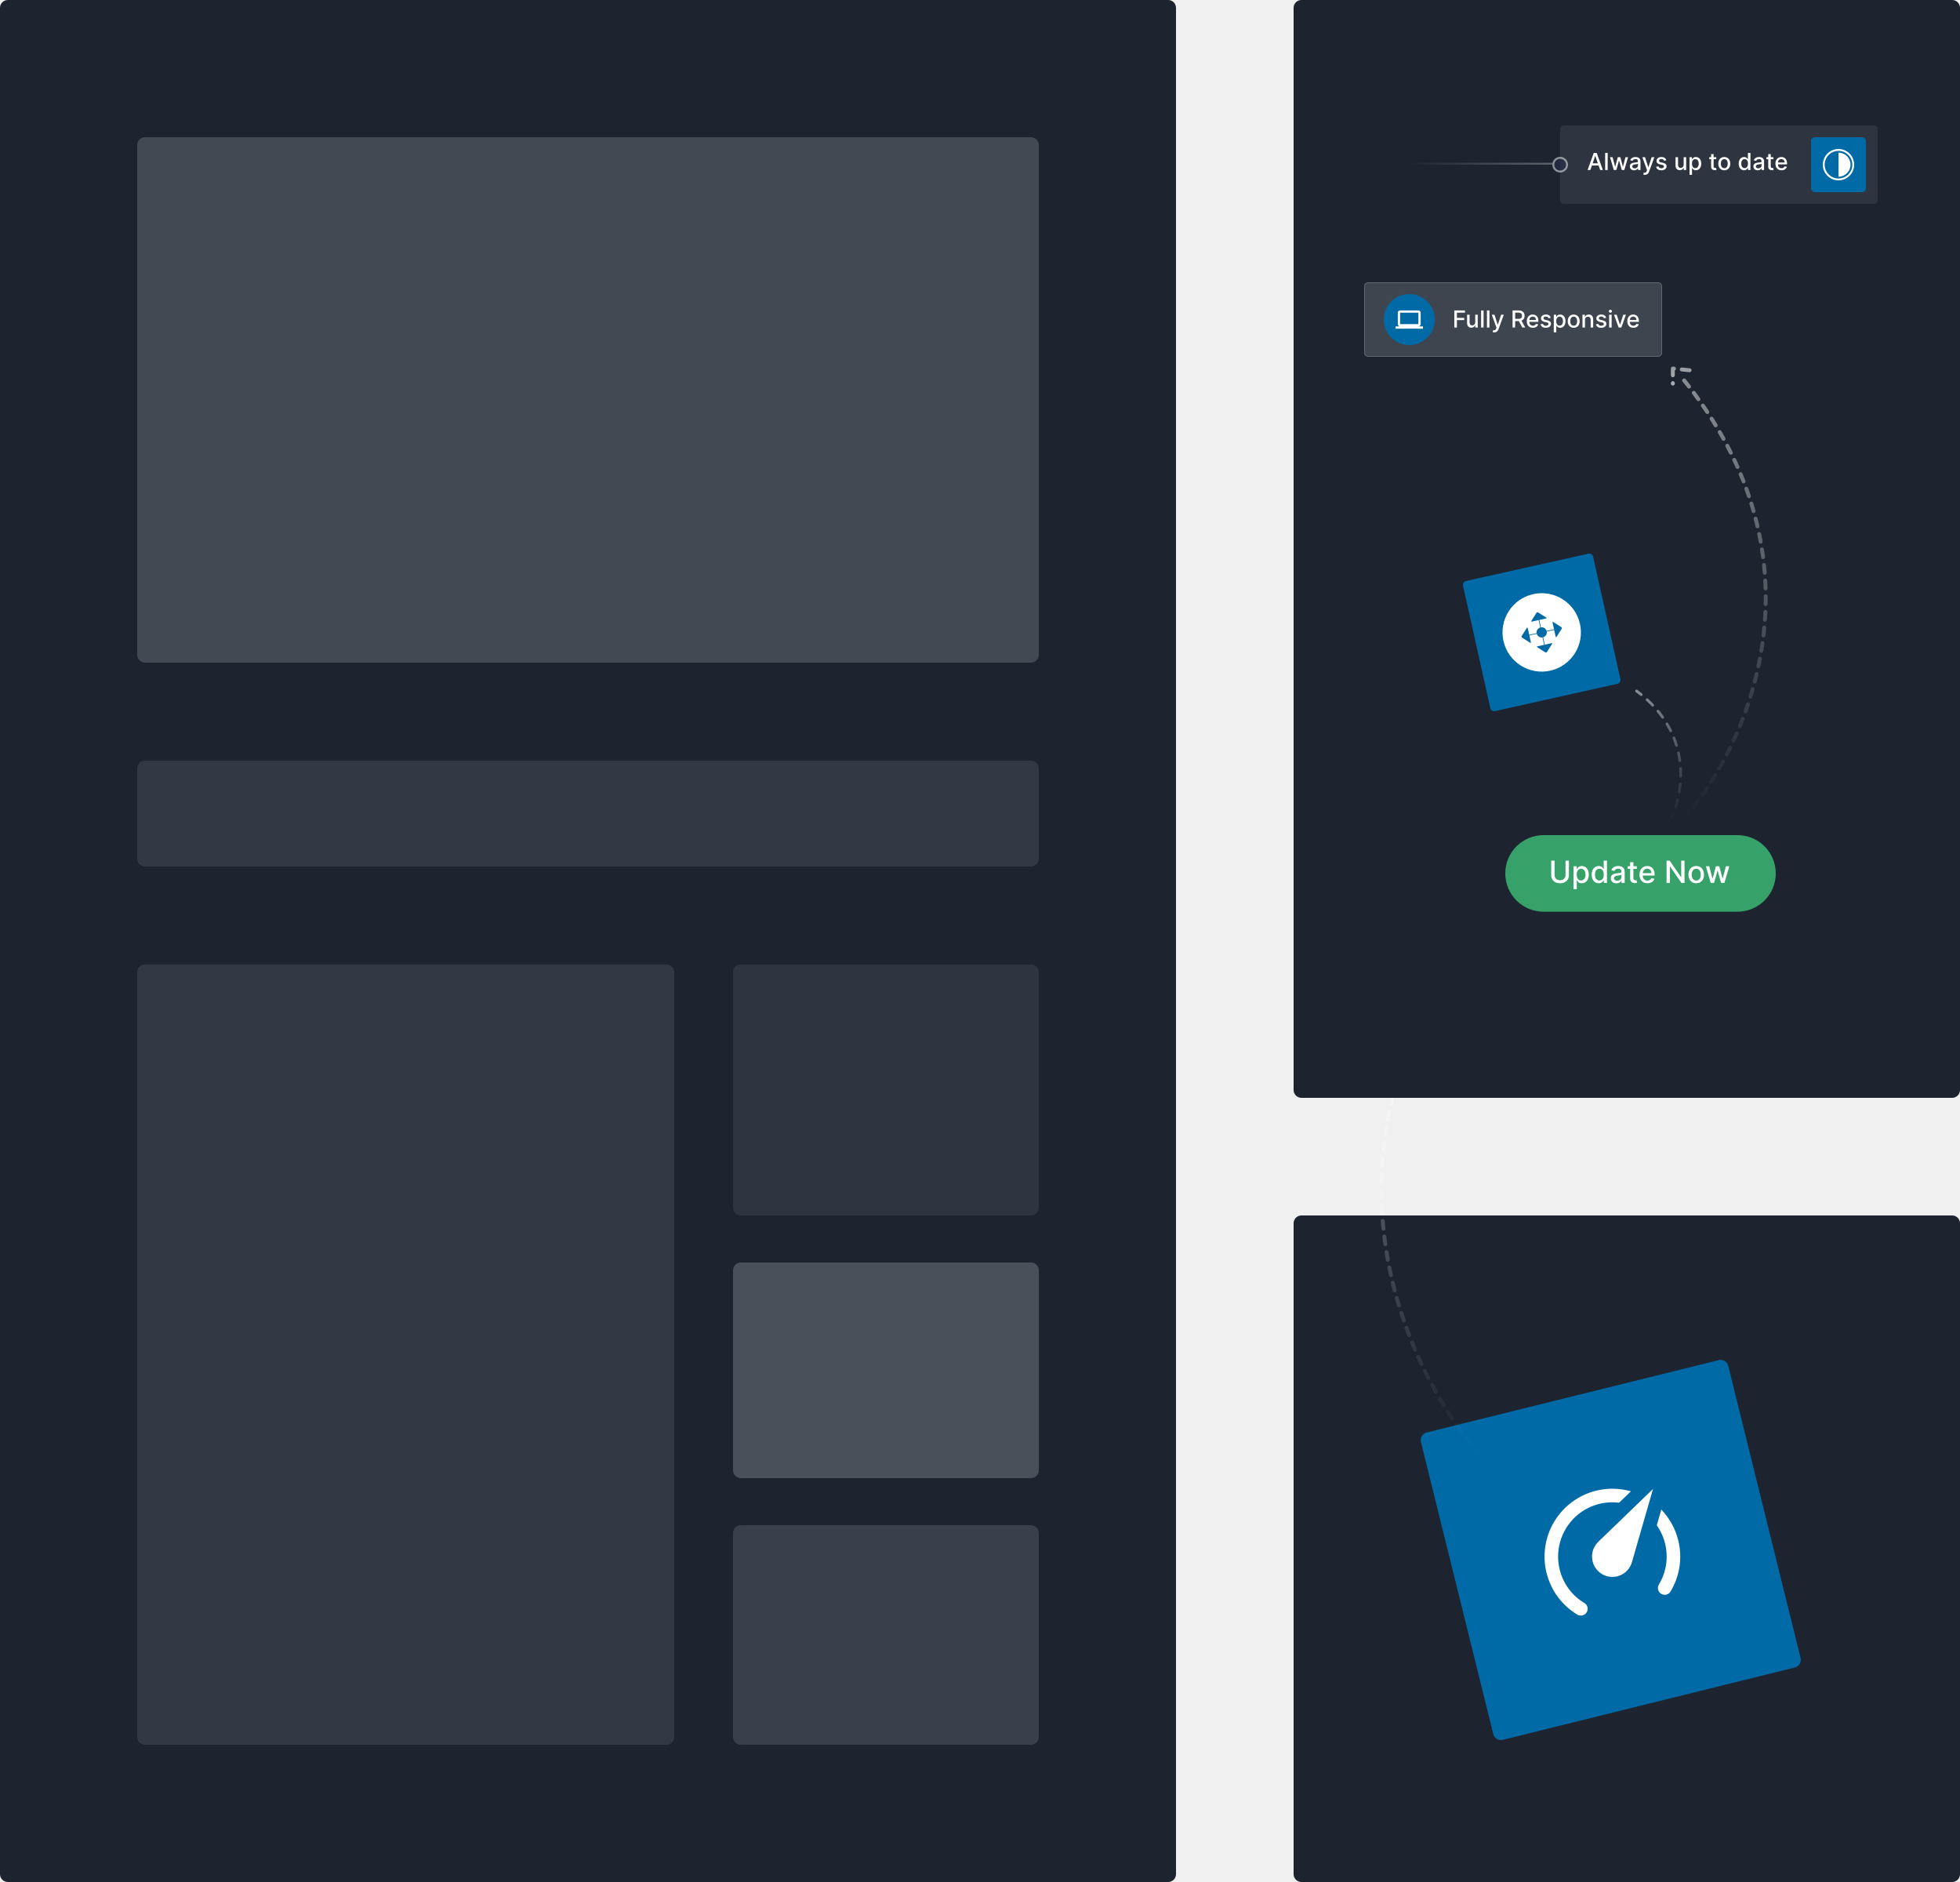
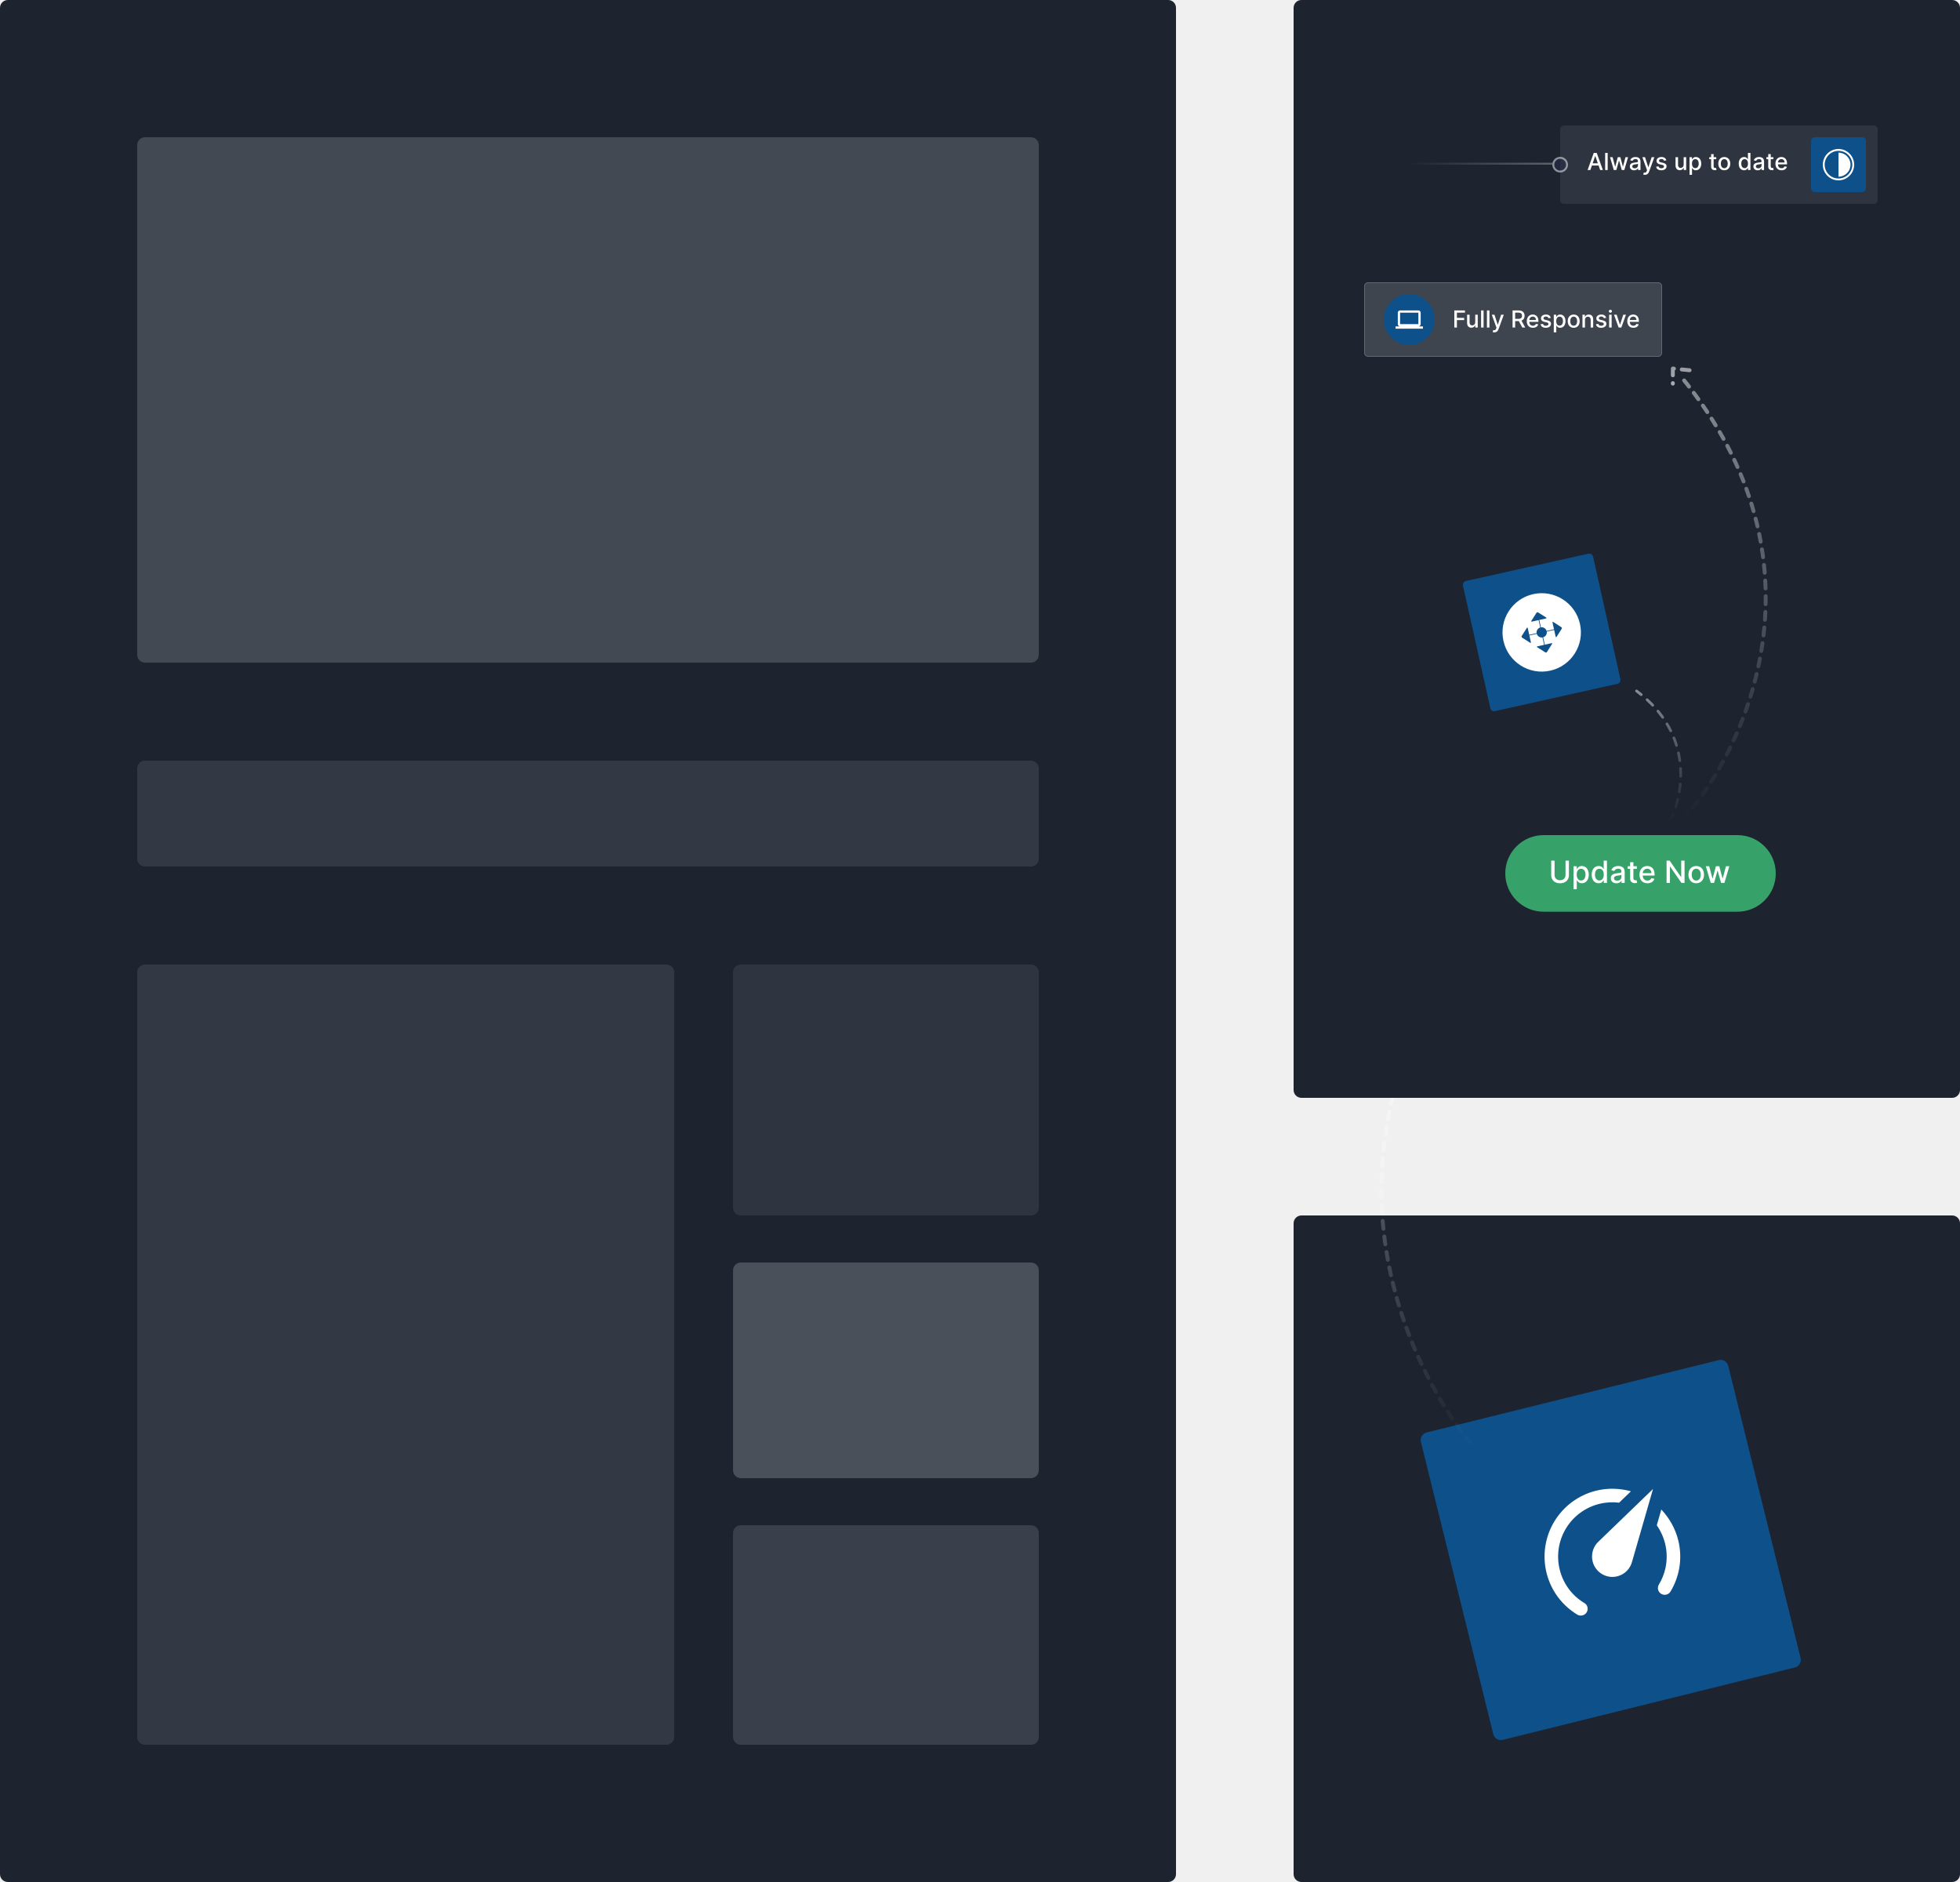
<svg xmlns="http://www.w3.org/2000/svg" width="500" height="480" viewBox="0 0 500 480" fill="none">
  <rect x="330" y="310" width="170" height="170" rx="2" fill="#1D2430" />
-   <rect x="362" y="365.831" width="80.765" height="80.765" rx="2" transform="rotate(-13.9128 362 365.831)" fill="#006AA7" />
+   <rect x="362" y="365.831" width="80.765" height="80.765" rx="2" transform="rotate(-13.9128 362 365.831)" fill="#0e508a" />
  <path d="M412.572 402.039C411.235 402.37 409.822 402.156 408.643 401.445C407.464 400.734 406.615 399.584 406.284 398.247C405.818 396.366 406.435 394.466 407.718 393.239L421.691 379.757L416.388 398.152C415.956 400.006 414.538 401.552 412.572 402.039ZM407.162 380.2C410.203 379.447 413.25 379.583 416.061 380.349L413.037 383.256C411.434 383.047 409.675 383.144 407.995 383.56C404.43 384.443 401.363 386.705 399.467 389.85C397.571 392.995 397.002 396.764 397.884 400.328C398.804 404.041 401.131 407.03 404.167 408.846L404.183 408.842C405.001 409.334 405.263 410.393 404.77 411.21C404.277 412.028 403.202 412.294 402.389 411.818C398.595 409.531 395.673 405.797 394.525 401.16C393.421 396.705 394.132 391.994 396.502 388.063C398.873 384.132 402.707 381.304 407.162 380.2ZM428.123 392.838C429.271 397.474 428.43 402.14 426.143 405.934C425.646 406.735 424.587 406.997 423.77 406.504C422.952 406.011 422.69 404.953 423.183 404.135C425.016 401.096 425.683 397.382 424.763 393.67C424.347 391.99 423.612 390.389 422.649 389.023L423.808 384.992C425.826 387.166 427.365 389.78 428.123 392.838Z" fill="white" />
  <rect width="300" height="480" rx="2" fill="#1D2430" />
  <rect x="35" y="35" width="230" height="134" rx="2" fill="white" fill-opacity="0.17" />
  <rect opacity="0.1" x="35" y="194" width="230" height="27" rx="2" fill="white" />
  <rect opacity="0.1" x="35" y="246" width="137" height="199" rx="2" fill="white" />
  <rect opacity="0.08" x="187" y="246" width="78" height="64" rx="2" fill="white" />
  <rect opacity="0.2" x="187" y="322" width="78" height="55" rx="2" fill="white" />
  <rect opacity="0.2" x="187" y="389" width="78" height="56" rx="2" fill="white" fill-opacity="0.65" />
  <path d="M377.795 371.295C358.482 349.772 331.574 292.451 378.448 235.357" stroke="url(#paint0_linear_50_445)" stroke-linecap="round" stroke-linejoin="round" stroke-dasharray="2 2" />
  <path d="M375.753 233.513L380.883 233V237.617" stroke="url(#paint1_linear_50_445)" stroke-linecap="round" stroke-linejoin="round" stroke-dasharray="2 2" />
  <rect x="330" width="170" height="280" rx="2" fill="#1D2430" />
  <rect x="384" y="213" width="69" height="19.528" rx="9.764" fill="#36A269" />
  <path d="M399.37 219.509V223.177C399.37 223.948 398.838 224.502 397.972 224.502C397.109 224.502 396.574 223.948 396.574 223.177V219.509H395.717V223.246C395.717 224.439 396.61 225.285 397.972 225.285C399.334 225.285 400.23 224.439 400.23 223.246V219.509H399.37Z" fill="white" />
  <path d="M401.41 226.788H402.239V224.527H402.289C402.439 224.799 402.744 225.274 403.521 225.274C404.553 225.274 405.302 224.447 405.302 223.068C405.302 221.687 404.541 220.874 403.512 220.874C402.722 220.874 402.436 221.357 402.289 221.62H402.22V220.93H401.41V226.788ZM402.222 223.06C402.222 222.17 402.611 221.579 403.335 221.579C404.087 221.579 404.464 222.214 404.464 223.06C404.464 223.914 404.075 224.566 403.335 224.566C402.622 224.566 402.222 223.956 402.222 223.06Z" fill="white" />
  <path d="M407.826 225.274C408.602 225.274 408.908 224.799 409.057 224.527H409.127V225.19H409.937V219.509H409.107V221.62H409.057C408.908 221.357 408.625 220.874 407.831 220.874C406.802 220.874 406.045 221.687 406.045 223.068C406.045 224.447 406.791 225.274 407.826 225.274ZM408.009 224.566C407.268 224.566 406.883 223.914 406.883 223.06C406.883 222.214 407.26 221.579 408.009 221.579C408.733 221.579 409.121 222.17 409.121 223.06C409.121 223.956 408.725 224.566 408.009 224.566Z" fill="white" />
  <path d="M412.36 225.285C413.065 225.285 413.462 224.927 413.62 224.608H413.653V225.19H414.463V222.361C414.463 221.121 413.487 220.874 412.81 220.874C412.039 220.874 411.329 221.185 411.051 221.962L411.831 222.139C411.953 221.837 412.263 221.545 412.821 221.545C413.356 221.545 413.631 221.826 413.631 222.308V222.328C413.631 222.63 413.32 222.624 412.555 222.713C411.747 222.808 410.921 223.018 410.921 223.986C410.921 224.824 411.55 225.285 412.36 225.285ZM412.541 224.619C412.072 224.619 411.734 224.408 411.734 223.998C411.734 223.554 412.127 223.396 412.607 223.332C412.876 223.296 413.514 223.224 413.634 223.104V223.654C413.634 224.158 413.231 224.619 412.541 224.619Z" fill="white" />
  <path d="M417.557 220.93H416.683V219.909H415.853V220.93H415.229V221.595H415.853V224.111C415.851 224.885 416.442 225.26 417.096 225.246C417.36 225.243 417.537 225.193 417.634 225.157L417.485 224.472C417.429 224.483 417.326 224.508 417.193 224.508C416.924 224.508 416.683 224.419 416.683 223.939V221.595H417.557V220.93Z" fill="white" />
  <path d="M420.265 225.276C421.194 225.276 421.851 224.819 422.04 224.125L421.255 223.984C421.105 224.386 420.745 224.591 420.273 224.591C419.563 224.591 419.086 224.131 419.064 223.31H422.093V223.016C422.093 221.476 421.172 220.874 420.206 220.874C419.019 220.874 418.237 221.778 418.237 223.088C418.237 224.411 419.008 225.276 420.265 225.276ZM419.066 222.688C419.1 222.084 419.538 221.559 420.212 221.559C420.856 221.559 421.277 222.036 421.28 222.688H419.066Z" fill="white" />
  <path d="M429.732 219.509H428.883V223.681H428.83L425.94 219.509H425.147V225.19H426.004V221.024H426.057L428.944 225.19H429.732V219.509Z" fill="white" />
  <path d="M432.71 225.276C433.912 225.276 434.697 224.397 434.697 223.079C434.697 221.753 433.912 220.874 432.71 220.874C431.509 220.874 430.724 221.753 430.724 223.079C430.724 224.397 431.509 225.276 432.71 225.276ZM432.713 224.58C431.928 224.58 431.562 223.895 431.562 223.077C431.562 222.261 431.928 221.568 432.713 221.568C433.493 221.568 433.859 222.261 433.859 223.077C433.859 223.895 433.493 224.58 432.713 224.58Z" fill="white" />
  <path d="M436.416 225.19H437.26L438.125 222.114H438.189L439.054 225.19H439.9L441.151 220.93H440.294L439.465 224.045H439.423L438.591 220.93H437.734L436.896 224.059H436.855L436.02 220.93H435.163L436.416 225.19Z" fill="white" />
  <path d="M429.313 209C445.373 191.102 467.749 143.437 428.77 95.96" stroke="url(#paint2_linear_50_445)" stroke-linecap="round" stroke-linejoin="round" stroke-dasharray="2 2" />
  <path d="M431.011 94.427L426.746 94V97.839" stroke="url(#paint3_linear_50_445)" stroke-linecap="round" stroke-linejoin="round" stroke-dasharray="2 2" />
  <path d="M425.919 209.552C429.35 203.094 432.466 187.389 417.488 176.228" stroke="url(#paint4_linear_50_445)" stroke-width="0.7" stroke-linecap="round" stroke-linejoin="round" stroke-dasharray="2 2" />
  <rect x="348" y="72" width="76" height="19" rx="1" fill="white" fill-opacity="0.15" />
  <rect x="348.1" y="72.1" width="75.8" height="18.8" rx="0.9" stroke="white" stroke-opacity="0.19" stroke-width="0.2" />
  <path d="M371 83.538H371.658V81.636H373.512V81.071H371.658V79.742H373.706V79.175H371V83.538Z" fill="white" />
  <path d="M376.333 82.181C376.335 82.737 375.921 83.001 375.563 83.001C375.169 83.001 374.896 82.716 374.896 82.271V80.266H374.259V82.347C374.259 83.159 374.705 83.581 375.333 83.581C375.825 83.581 376.16 83.321 376.311 82.972H376.345V83.538H376.972V80.266H376.333V82.181Z" fill="white" />
  <path d="M378.465 79.175H377.828V83.538H378.465V79.175Z" fill="white" />
  <path d="M379.959 79.175H379.322V83.538H379.959V79.175Z" fill="white" />
  <path d="M381.219 84.766C381.745 84.766 382.077 84.491 382.267 83.975L383.62 80.272L382.932 80.266L382.103 82.805H382.069L381.24 80.266H380.558L381.756 83.581L381.677 83.798C381.515 84.233 381.287 84.269 380.938 84.173L380.784 84.695C380.861 84.729 381.027 84.766 381.219 84.766Z" fill="white" />
  <path d="M385.859 83.538H386.518V81.887H387.413C387.428 81.887 387.44 81.887 387.455 81.887L388.342 83.538H389.092L388.124 81.772C388.659 81.574 388.925 81.129 388.925 80.543C388.925 79.739 388.427 79.175 387.415 79.175H385.859V83.538ZM386.518 81.32V79.739H387.344C387.994 79.739 388.263 80.048 388.263 80.543C388.263 81.035 387.994 81.32 387.353 81.32H386.518Z" fill="white" />
  <path d="M391.045 83.604C391.759 83.604 392.264 83.253 392.409 82.72L391.806 82.612C391.691 82.921 391.414 83.078 391.051 83.078C390.506 83.078 390.139 82.724 390.122 82.094H392.449V81.868C392.449 80.685 391.742 80.223 391 80.223C390.088 80.223 389.487 80.918 389.487 81.923C389.487 82.94 390.08 83.604 391.045 83.604ZM390.124 81.617C390.15 81.152 390.487 80.749 391.004 80.749C391.499 80.749 391.823 81.116 391.825 81.617H390.124Z" fill="white" />
  <path d="M395.608 81.065C395.476 80.555 395.078 80.223 394.37 80.223C393.631 80.223 393.107 80.613 393.107 81.192C393.107 81.657 393.388 81.966 394.002 82.102L394.556 82.224C394.871 82.294 395.018 82.435 395.018 82.639C395.018 82.893 394.748 83.091 394.33 83.091C393.949 83.091 393.703 82.927 393.627 82.605L393.011 82.699C393.118 83.278 393.599 83.604 394.334 83.604C395.125 83.604 395.672 83.185 395.672 82.592C395.672 82.13 395.378 81.844 394.777 81.706L394.257 81.587C393.897 81.501 393.742 81.38 393.744 81.158C393.742 80.907 394.015 80.728 394.377 80.728C394.773 80.728 394.956 80.947 395.031 81.167L395.608 81.065Z" fill="white" />
  <path d="M396.373 84.766H397.01V83.029H397.048C397.163 83.238 397.398 83.602 397.994 83.602C398.787 83.602 399.362 82.967 399.362 81.908C399.362 80.847 398.778 80.223 397.988 80.223C397.381 80.223 397.161 80.594 397.048 80.796H396.995V80.266H396.373V84.766ZM396.997 81.902C396.997 81.218 397.295 80.764 397.851 80.764C398.429 80.764 398.719 81.252 398.719 81.902C398.719 82.558 398.42 83.059 397.851 83.059C397.304 83.059 396.997 82.59 396.997 81.902Z" fill="white" />
  <path d="M401.454 83.604C402.377 83.604 402.98 82.929 402.98 81.917C402.98 80.898 402.377 80.223 401.454 80.223C400.532 80.223 399.929 80.898 399.929 81.917C399.929 82.929 400.532 83.604 401.454 83.604ZM401.456 83.07C400.854 83.07 400.572 82.543 400.572 81.915C400.572 81.288 400.854 80.756 401.456 80.756C402.055 80.756 402.336 81.288 402.336 81.915C402.336 82.543 402.055 83.07 401.456 83.07Z" fill="white" />
  <path d="M404.328 81.595C404.328 81.073 404.648 80.775 405.091 80.775C405.523 80.775 405.786 81.058 405.786 81.533V83.538H406.423V81.457C406.423 80.647 405.977 80.223 405.308 80.223C404.816 80.223 404.494 80.451 404.343 80.798H404.303V80.266H403.691V83.538H404.328V81.595Z" fill="white" />
  <path d="M409.729 81.065C409.597 80.555 409.199 80.223 408.491 80.223C407.752 80.223 407.228 80.613 407.228 81.192C407.228 81.657 407.509 81.966 408.123 82.102L408.677 82.224C408.992 82.294 409.139 82.435 409.139 82.639C409.139 82.893 408.869 83.091 408.451 83.091C408.07 83.091 407.825 82.927 407.748 82.605L407.132 82.699C407.239 83.278 407.72 83.604 408.455 83.604C409.246 83.604 409.793 83.185 409.793 82.592C409.793 82.13 409.499 81.844 408.898 81.706L408.379 81.587C408.018 81.501 407.863 81.38 407.865 81.158C407.863 80.907 408.136 80.728 408.498 80.728C408.894 80.728 409.077 80.947 409.152 81.167L409.729 81.065Z" fill="white" />
  <path d="M410.494 83.538H411.131V80.266H410.494V83.538ZM410.816 79.761C411.035 79.761 411.218 79.59 411.218 79.381C411.218 79.173 411.035 79 410.816 79C410.594 79 410.413 79.173 410.413 79.381C410.413 79.59 410.594 79.761 410.816 79.761Z" fill="white" />
  <path d="M414.788 80.266H414.104L413.277 82.784H413.243L412.414 80.266H411.73L412.919 83.538H413.601L414.788 80.266Z" fill="white" />
  <path d="M416.68 83.604C417.393 83.604 417.898 83.253 418.043 82.72L417.44 82.612C417.325 82.921 417.048 83.078 416.686 83.078C416.141 83.078 415.774 82.724 415.757 82.094H418.084V81.868C418.084 80.685 417.376 80.223 416.635 80.223C415.723 80.223 415.122 80.918 415.122 81.923C415.122 82.94 415.714 83.604 416.68 83.604ZM415.759 81.617C415.785 81.152 416.121 80.749 416.639 80.749C417.134 80.749 417.457 81.116 417.46 81.617H415.759Z" fill="white" />
-   <circle cx="359.5" cy="81.5" r="6.5" fill="#006AA7" />
+   <circle cx="359.5" cy="81.5" r="6.5" fill="#0e508a" />
  <path d="M357.167 79.75H361.833V82.667H357.167V79.75ZM361.833 83.25C361.988 83.25 362.136 83.189 362.246 83.079C362.355 82.97 362.417 82.821 362.417 82.667V79.75C362.417 79.426 362.154 79.167 361.833 79.167H357.167C356.843 79.167 356.583 79.426 356.583 79.75V82.667C356.583 82.821 356.645 82.97 356.754 83.079C356.864 83.189 357.012 83.25 357.167 83.25H356V83.833H363V83.25H361.833Z" fill="white" />
-   <rect x="373" y="148.4" width="34" height="34" rx="1" transform="rotate(-12.5713 373 148.4)" fill="#006AA7" />
+   <rect x="373" y="148.4" width="34" height="34" rx="1" transform="rotate(-12.5713 373 148.4)" fill="#0e508a" />
  <circle cx="393.293" cy="161.293" r="10" transform="rotate(-12.5713 393.293 161.293)" fill="white" />
  <g clip-path="url(#clip0_50_445)">
-     <path d="M398.281 159.94L396.256 158.654C396.106 158.558 396.015 158.621 396.054 158.796L396.433 160.496L394.539 160.919C394.355 160.293 393.738 159.901 393.094 160L392.675 158.119L394.375 157.74C394.55 157.701 394.569 157.593 394.418 157.497L392.393 156.21C392.242 156.115 392.043 156.159 391.948 156.309L390.661 158.335C390.565 158.485 390.629 158.576 390.803 158.537L392.504 158.158L392.923 160.037C392.298 160.222 391.905 160.838 392.005 161.483L390.111 161.905L389.732 160.206C389.693 160.031 389.584 160.012 389.489 160.163L388.202 162.188C388.106 162.338 388.151 162.538 388.301 162.633L390.326 163.92C390.477 164.015 390.567 163.952 390.528 163.778L390.149 162.076L392.04 161.654C392.225 162.279 392.842 162.672 393.486 162.572L393.908 164.464L392.208 164.843C392.034 164.882 392.015 164.991 392.165 165.086L394.191 166.373C394.341 166.468 394.54 166.424 394.636 166.274L395.923 164.248C396.018 164.098 395.955 164.007 395.78 164.046L394.082 164.425L393.661 162.536C394.286 162.351 394.678 161.735 394.579 161.091L396.471 160.669L396.85 162.369C396.889 162.544 396.997 162.563 397.093 162.412L398.38 160.387C398.476 160.236 398.432 160.036 398.281 159.94Z" fill="#006AA7" />
+     <path d="M398.281 159.94L396.256 158.654C396.106 158.558 396.015 158.621 396.054 158.796L396.433 160.496L394.539 160.919C394.355 160.293 393.738 159.901 393.094 160L392.675 158.119L394.375 157.74C394.55 157.701 394.569 157.593 394.418 157.497L392.393 156.21C392.242 156.115 392.043 156.159 391.948 156.309L390.661 158.335C390.565 158.485 390.629 158.576 390.803 158.537L392.504 158.158L392.923 160.037C392.298 160.222 391.905 160.838 392.005 161.483L390.111 161.905L389.732 160.206C389.693 160.031 389.584 160.012 389.489 160.163L388.202 162.188C388.106 162.338 388.151 162.538 388.301 162.633L390.326 163.92C390.477 164.015 390.567 163.952 390.528 163.778L390.149 162.076L392.04 161.654C392.225 162.279 392.842 162.672 393.486 162.572L393.908 164.464L392.208 164.843C392.034 164.882 392.015 164.991 392.165 165.086L394.191 166.373C394.341 166.468 394.54 166.424 394.636 166.274L395.923 164.248C396.018 164.098 395.955 164.007 395.78 164.046L394.082 164.425L393.661 162.536C394.286 162.351 394.678 161.735 394.579 161.091L396.471 160.669L396.85 162.369C396.889 162.544 396.997 162.563 397.093 162.412L398.38 160.387C398.476 160.236 398.432 160.036 398.281 159.94Z" fill="#0e508a" />
  </g>
  <g opacity="0.08">
    <rect x="398" y="32" width="81" height="20" rx="1" fill="white" />
    <rect x="398.1" y="32.1" width="80.8" height="19.8" rx="0.9" stroke="white" stroke-opacity="0.19" stroke-width="0.2" />
  </g>
-   <rect x="462" y="35" width="14" height="14" rx="1" fill="#006AA7" />
+   <rect x="462" y="35" width="14" height="14" rx="1" fill="#0e508a" />
  <path d="M468.998 38C466.791 38 465 39.791 465 41.998C465 44.209 466.791 46 468.998 46C471.209 46 473 44.209 473 41.998C473 39.791 471.209 38 468.998 38ZM469 45.524C467.054 45.524 465.476 43.946 465.476 42C465.476 40.054 467.054 38.476 469 38.476C470.946 38.476 472.524 40.054 472.524 42C472.524 43.946 470.946 45.524 469 45.524ZM469 38.928V45.069C470.694 45.069 472.071 43.692 472.071 41.998C472.071 40.308 470.694 38.928 469 38.928Z" fill="white" />
  <path d="M405.699 43.364L406.099 42.209H407.804L408.202 43.364H408.901L407.331 39H406.57L405 43.364H405.699ZM406.291 41.655L406.935 39.793H406.969L407.612 41.655H406.291Z" fill="white" />
  <path d="M410.117 39H409.48V43.364H410.117V39Z" fill="white" />
  <path d="M411.684 43.364H412.332L412.996 41.001H413.045L413.71 43.364H414.36L415.321 40.091H414.663L414.026 42.484H413.994L413.354 40.091H412.696L412.053 42.494H412.021L411.379 40.091H410.721L411.684 43.364Z" fill="white" />
  <path d="M416.878 43.436C417.419 43.436 417.724 43.161 417.845 42.916H417.871V43.364H418.493V41.19C418.493 40.238 417.743 40.048 417.223 40.048C416.631 40.048 416.085 40.287 415.872 40.883L416.471 41.02C416.565 40.788 416.803 40.564 417.232 40.564C417.643 40.564 417.854 40.779 417.854 41.15V41.165C417.854 41.397 417.615 41.393 417.027 41.461C416.407 41.533 415.772 41.695 415.772 42.439C415.772 43.082 416.256 43.436 416.878 43.436ZM417.017 42.925C416.656 42.925 416.396 42.763 416.396 42.447C416.396 42.106 416.699 41.985 417.068 41.936C417.274 41.908 417.764 41.853 417.856 41.761V42.183C417.856 42.571 417.547 42.925 417.017 42.925Z" fill="white" />
  <path d="M419.627 44.591C420.153 44.591 420.486 44.316 420.675 43.8L422.028 40.097L421.34 40.091L420.511 42.631H420.477L419.648 40.091H418.967L420.164 43.406L420.085 43.624C419.923 44.058 419.695 44.094 419.346 43.999L419.192 44.521C419.269 44.555 419.435 44.591 419.627 44.591Z" fill="white" />
  <path d="M425.081 40.89C424.949 40.381 424.551 40.048 423.843 40.048C423.104 40.048 422.58 40.438 422.58 41.018C422.58 41.482 422.861 41.791 423.475 41.928L424.029 42.049C424.344 42.119 424.491 42.26 424.491 42.465C424.491 42.718 424.22 42.916 423.803 42.916C423.421 42.916 423.176 42.752 423.1 42.43L422.484 42.524C422.59 43.104 423.072 43.43 423.807 43.43C424.597 43.43 425.145 43.01 425.145 42.418C425.145 41.955 424.851 41.67 424.25 41.531L423.73 41.412C423.37 41.327 423.215 41.205 423.217 40.984C423.215 40.732 423.487 40.553 423.85 40.553C424.246 40.553 424.429 40.773 424.504 40.992L425.081 40.89Z" fill="white" />
  <path d="M429.507 42.006C429.509 42.562 429.095 42.827 428.737 42.827C428.343 42.827 428.07 42.541 428.07 42.096V40.091H427.433V42.173C427.433 42.984 427.879 43.406 428.507 43.406C428.999 43.406 429.334 43.146 429.485 42.797H429.519V43.364H430.146V40.091H429.507V42.006Z" fill="white" />
  <path d="M431.002 44.591H431.639V42.854H431.677C431.792 43.063 432.027 43.428 432.623 43.428C433.416 43.428 433.991 42.793 433.991 41.734C433.991 40.673 433.407 40.048 432.617 40.048C432.01 40.048 431.79 40.419 431.677 40.621H431.624V40.091H431.002V44.591ZM431.626 41.727C431.626 41.043 431.924 40.59 432.48 40.59C433.058 40.59 433.348 41.077 433.348 41.727C433.348 42.383 433.049 42.884 432.48 42.884C431.933 42.884 431.626 42.416 431.626 41.727Z" fill="white" />
  <path d="M437.82 40.091H437.149V39.307H436.512V40.091H436.033V40.602H436.512V42.535C436.51 43.129 436.964 43.417 437.467 43.406C437.669 43.404 437.806 43.366 437.88 43.338L437.765 42.812C437.722 42.82 437.644 42.84 437.541 42.84C437.335 42.84 437.149 42.771 437.149 42.403V40.602H437.82V40.091Z" fill="white" />
  <path d="M439.869 43.43C440.791 43.43 441.394 42.754 441.394 41.742C441.394 40.724 440.791 40.048 439.869 40.048C438.946 40.048 438.343 40.724 438.343 41.742C438.343 42.754 438.946 43.43 439.869 43.43ZM439.871 42.895C439.268 42.895 438.987 42.369 438.987 41.74C438.987 41.114 439.268 40.581 439.871 40.581C440.469 40.581 440.751 41.114 440.751 41.74C440.751 42.369 440.469 42.895 439.871 42.895Z" fill="white" />
  <path d="M444.918 43.428C445.515 43.428 445.749 43.063 445.864 42.854H445.918V43.364H446.54V39H445.903V40.621H445.864C445.749 40.419 445.532 40.048 444.923 40.048C444.132 40.048 443.55 40.673 443.55 41.734C443.55 42.793 444.124 43.428 444.918 43.428ZM445.059 42.884C444.49 42.884 444.194 42.383 444.194 41.727C444.194 41.077 444.484 40.59 445.059 40.59C445.615 40.59 445.913 41.043 445.913 41.727C445.913 42.416 445.609 42.884 445.059 42.884Z" fill="white" />
  <path d="M448.401 43.436C448.943 43.436 449.247 43.161 449.369 42.916H449.394V43.364H450.017V41.19C450.017 40.238 449.267 40.048 448.747 40.048C448.154 40.048 447.609 40.287 447.396 40.883L447.994 41.02C448.088 40.788 448.327 40.564 448.755 40.564C449.166 40.564 449.377 40.779 449.377 41.15V41.165C449.377 41.397 449.139 41.393 448.551 41.461C447.931 41.533 447.296 41.695 447.296 42.439C447.296 43.082 447.779 43.436 448.401 43.436ZM448.54 42.925C448.18 42.925 447.92 42.763 447.92 42.447C447.92 42.106 448.222 41.985 448.591 41.936C448.798 41.908 449.288 41.853 449.379 41.761V42.183C449.379 42.571 449.07 42.925 448.54 42.925Z" fill="white" />
  <path d="M452.393 40.091H451.722V39.307H451.085V40.091H450.605V40.602H451.085V42.535C451.082 43.129 451.536 43.417 452.039 43.406C452.241 43.404 452.378 43.366 452.452 43.338L452.337 42.812C452.295 42.82 452.216 42.84 452.114 42.84C451.907 42.84 451.722 42.771 451.722 42.403V40.602H452.393V40.091Z" fill="white" />
  <path d="M454.473 43.43C455.187 43.43 455.692 43.078 455.836 42.545L455.233 42.437C455.118 42.746 454.841 42.903 454.479 42.903C453.934 42.903 453.567 42.55 453.55 41.919H455.877V41.693C455.877 40.511 455.17 40.048 454.428 40.048C453.516 40.048 452.915 40.743 452.915 41.749C452.915 42.765 453.508 43.43 454.473 43.43ZM453.552 41.442C453.578 40.977 453.915 40.575 454.432 40.575C454.927 40.575 455.251 40.941 455.253 41.442H453.552Z" fill="white" />
  <circle opacity="0.5" cx="398" cy="42" r="1.75" fill="#282C4D" stroke="white" stroke-width="0.5" />
  <line x1="347" y1="41.75" x2="396" y2="41.75" stroke="url(#paint5_linear_50_445)" stroke-width="0.5" />
  <defs>
    <linearGradient id="paint0_linear_50_445" x1="374.3" y1="234.975" x2="361.897" y2="369.833" gradientUnits="userSpaceOnUse">
      <stop stop-color="white" stop-opacity="0.48" />
      <stop offset="1" stop-color="white" stop-opacity="0" />
    </linearGradient>
    <linearGradient id="paint1_linear_50_445" x1="378.318" y1="233" x2="378.318" y2="237.617" gradientUnits="userSpaceOnUse">
      <stop stop-color="white" stop-opacity="0.55" />
      <stop offset="1" stop-color="white" stop-opacity="0.62" />
    </linearGradient>
    <linearGradient id="paint2_linear_50_445" x1="432.22" y1="95.642" x2="442.533" y2="207.784" gradientUnits="userSpaceOnUse">
      <stop stop-color="white" stop-opacity="0.48" />
      <stop offset="1" stop-color="white" stop-opacity="0" />
    </linearGradient>
    <linearGradient id="paint3_linear_50_445" x1="428.878" y1="94" x2="428.878" y2="97.839" gradientUnits="userSpaceOnUse">
      <stop stop-color="white" stop-opacity="0.55" />
      <stop offset="1" stop-color="white" stop-opacity="0.62" />
    </linearGradient>
    <linearGradient id="paint4_linear_50_445" x1="418.483" y1="175.882" x2="429.732" y2="208.225" gradientUnits="userSpaceOnUse">
      <stop stop-color="white" stop-opacity="0.48" />
      <stop offset="1" stop-color="white" stop-opacity="0" />
    </linearGradient>
    <linearGradient id="paint5_linear_50_445" x1="396" y1="42" x2="359.25" y2="42" gradientUnits="userSpaceOnUse">
      <stop stop-color="white" stop-opacity="0.28" />
      <stop offset="1" stop-color="white" stop-opacity="0" />
    </linearGradient>
    <clipPath id="clip0_50_445">
      <rect width="12" height="12" fill="white" transform="translate(386.13 156.742) rotate(-12.5713)" />
    </clipPath>
  </defs>
</svg>
